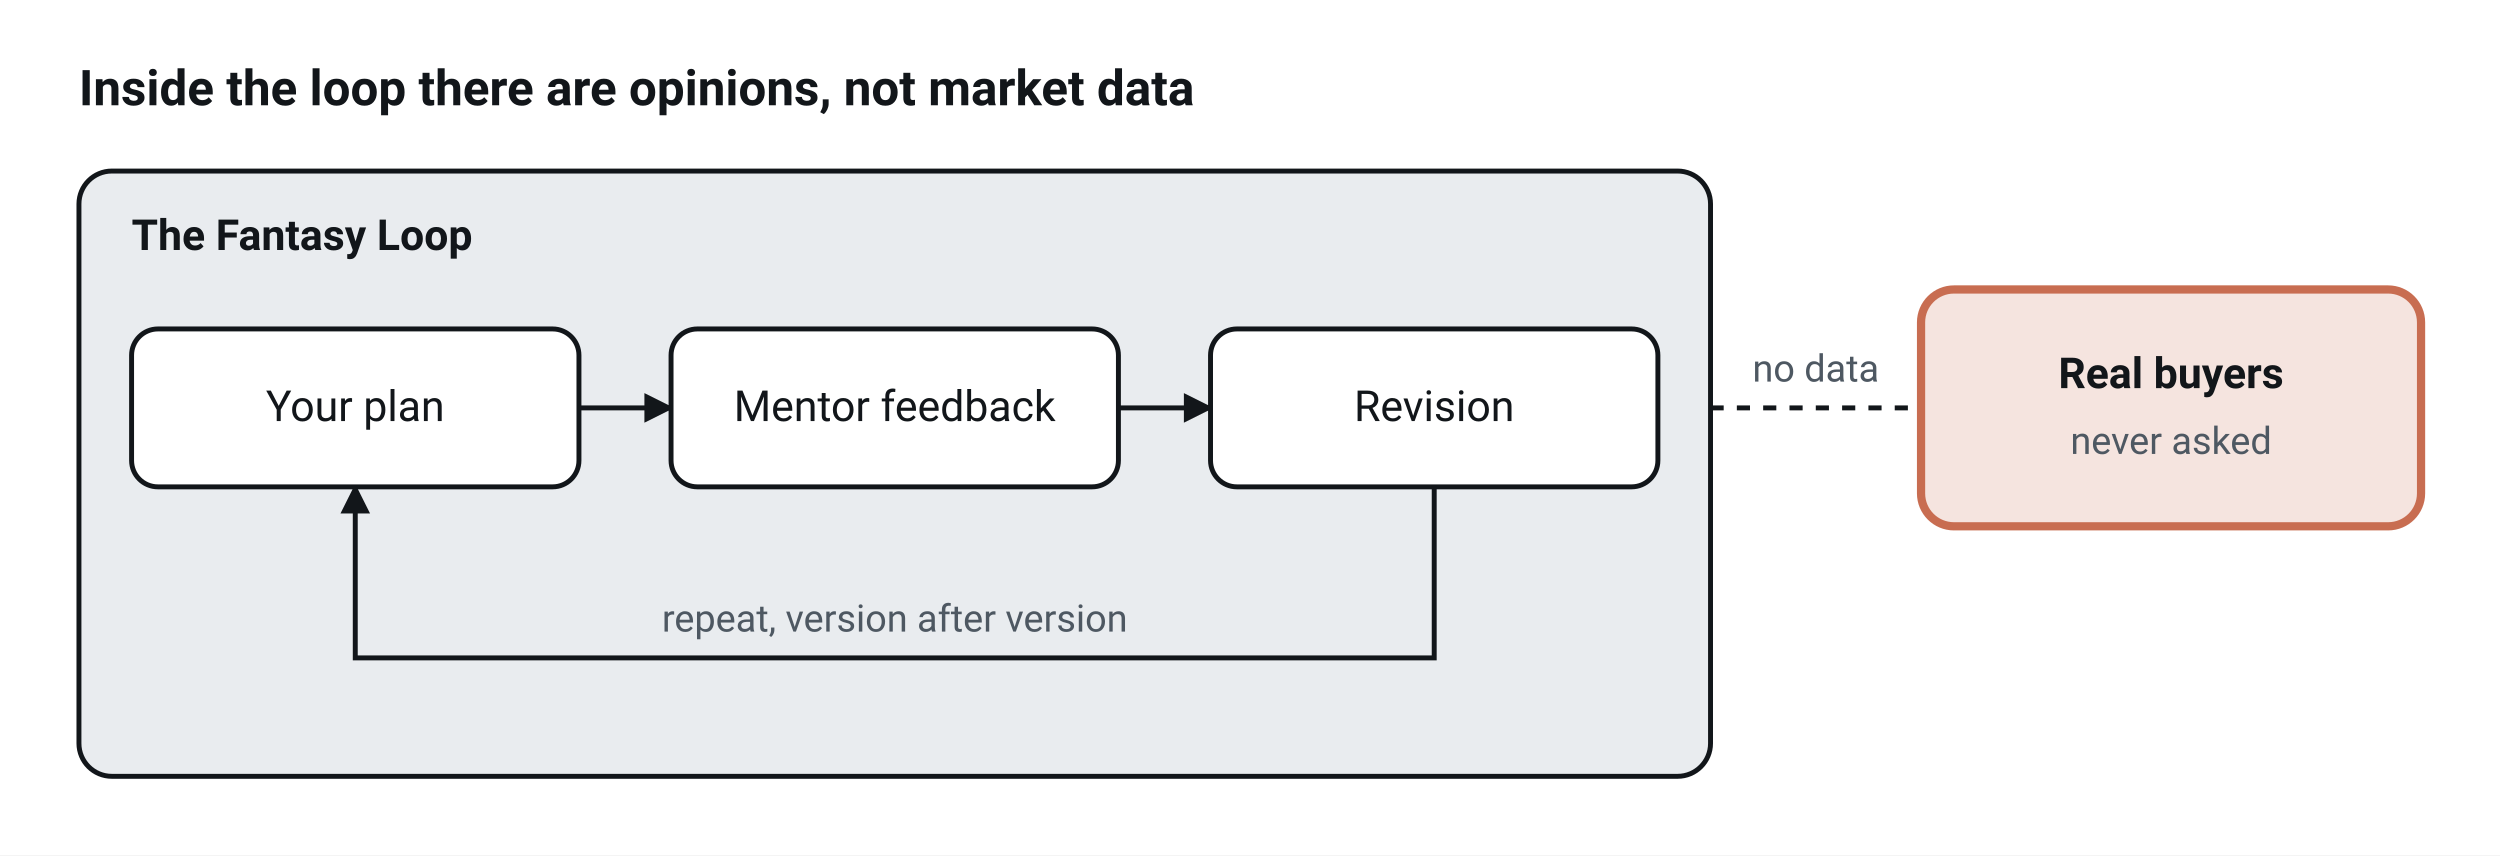
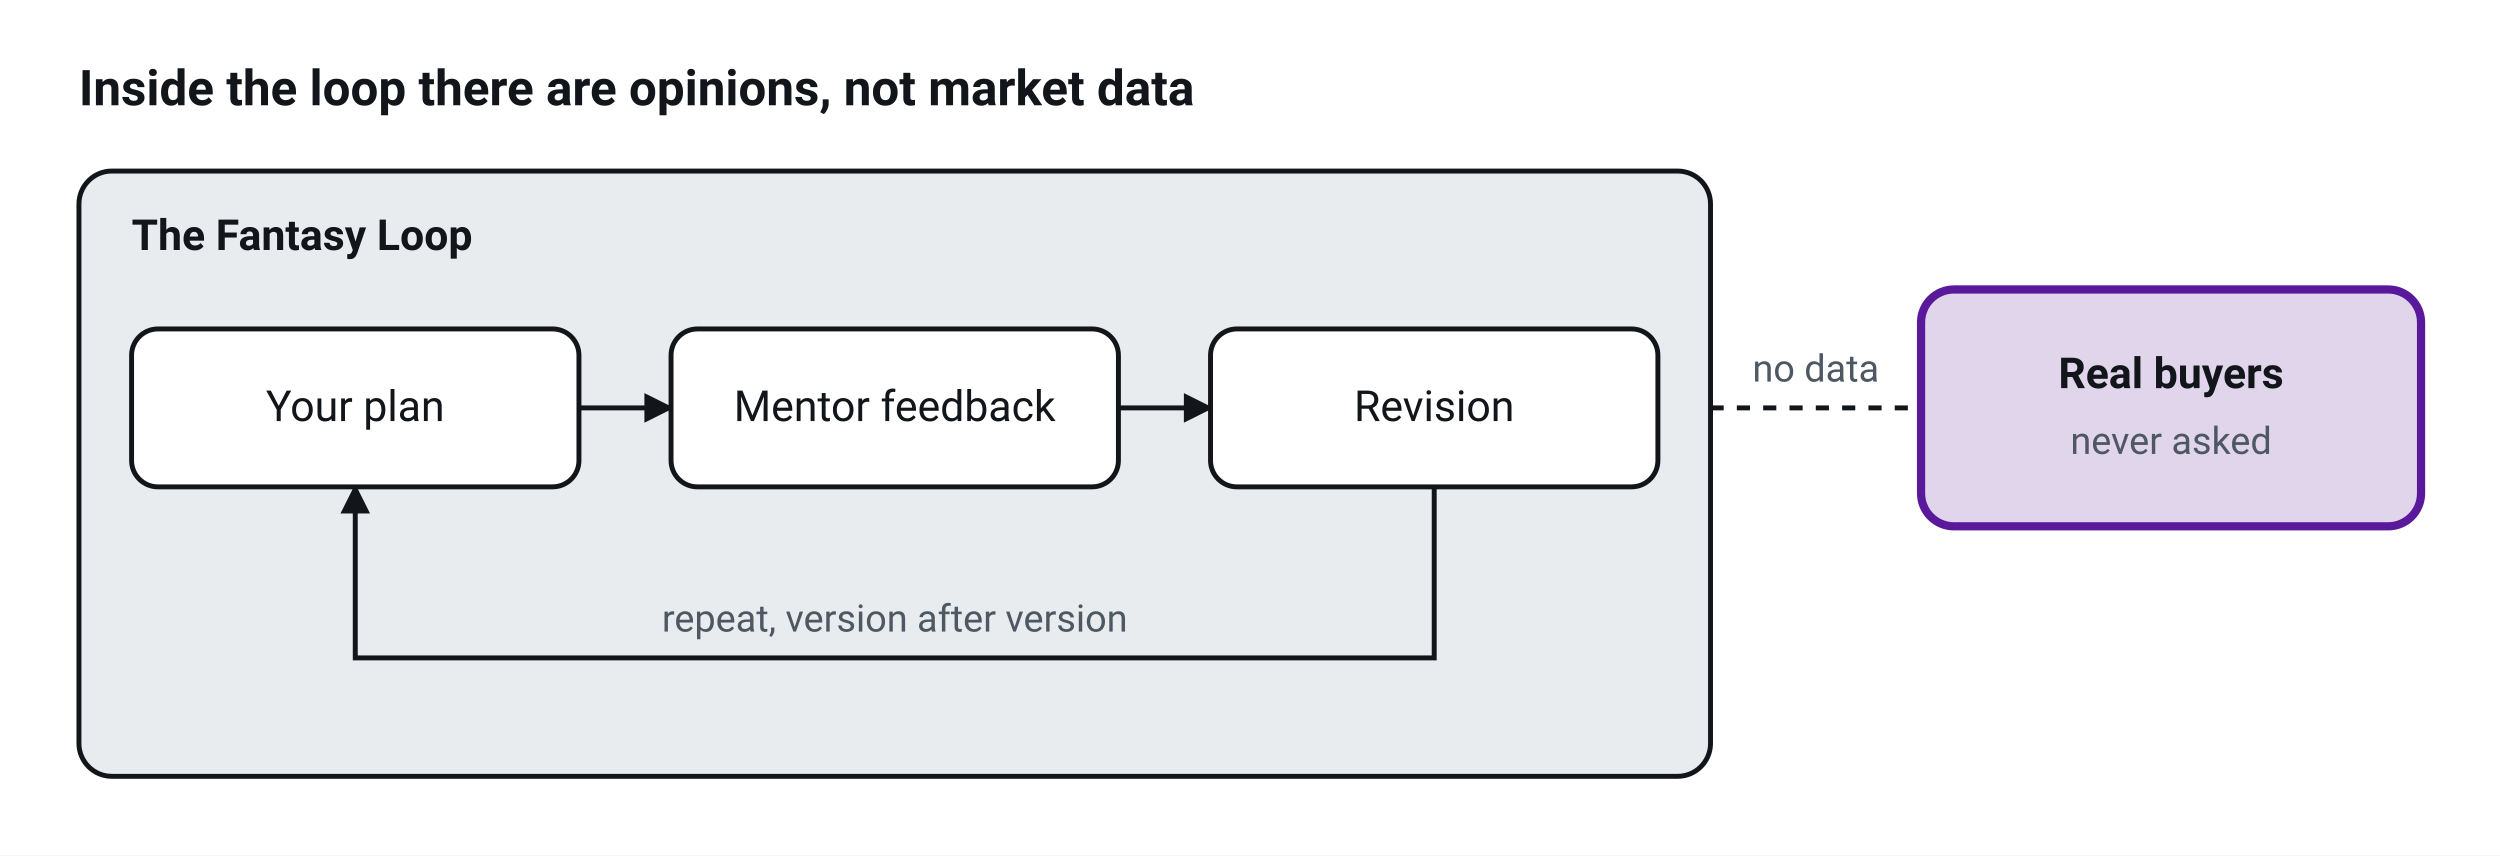
<svg xmlns="http://www.w3.org/2000/svg" viewBox="0 0 760 260" role="img" aria-label="Inside the loop there are opinions, not market data" font-size="13" font-family="-apple-system,BlinkMacSystemFont,'Segoe UI',Roboto,Arial,sans-serif">
  <rect width="760" height="260" fill="#FFFFFF" />
  <defs>
    <marker id="a1" viewBox="0 0 10 10" refX="9" refY="5" markerWidth="6" markerHeight="6" orient="auto-start-reverse">
      <path d="M0 0L10 5L0 10z" fill="#12161A" />
    </marker>
  </defs>
  <text x="24" y="32" font-size="15" font-weight="700" fill="#12161A">Inside the loop there are opinions, not market data</text>
  <rect x="24" y="52" width="496" height="184" rx="10" fill="#E9ECEF" stroke="#12161A" stroke-width="1.5" />
  <text x="40" y="76" font-weight="700" fill="#12161A">The Fantasy Loop</text>
  <g fill="none" stroke="#12161A" stroke-width="1.5">
    <path d="M176.0 124H204.0" marker-end="url(#a1)" />
    <path d="M340.0 124H368.0" marker-end="url(#a1)" />
    <path d="M436 148.0V200H108V148.0" marker-end="url(#a1)" />
  </g>
  <rect x="40.0" y="100.0" width="136" height="48" rx="8" fill="#FFFFFF" stroke="#12161A" stroke-width="1.5" />
  <text x="108" y="128" text-anchor="middle" fill="#12161A">Your plan</text>
  <rect x="204.0" y="100.0" width="136" height="48" rx="8" fill="#FFFFFF" stroke="#12161A" stroke-width="1.5" />
  <text x="272" y="128" text-anchor="middle" fill="#12161A">Mentor feedback</text>
  <rect x="368.0" y="100.0" width="136" height="48" rx="8" fill="#FFFFFF" stroke="#12161A" stroke-width="1.5" />
  <text x="436" y="128" text-anchor="middle" fill="#12161A">Revision</text>
  <text x="272" y="192" text-anchor="middle" font-size="11.5" fill="#4E5862">repeat, version after version</text>
-   <rect x="584" y="88" width="152" height="72" rx="10" fill="#C86D51" fill-opacity="0.18" stroke="#C86D51" stroke-width="2.5" />
+   <rect x="584" y="88" width="152" height="72" rx="10" fill="#5A189A" fill-opacity="0.18" stroke="#5A189A" stroke-width="2.5" />
  <text x="660" y="118" text-anchor="middle" font-weight="700" fill="#12161A">Real buyers</text>
  <text x="660" y="138" text-anchor="middle" font-size="11.5" fill="#4E5862">never asked</text>
  <line x1="520" y1="124" x2="584" y2="124" stroke="#12161A" stroke-width="1.5" stroke-dasharray="4 4" />
  <text x="552" y="116" text-anchor="middle" font-size="11.5" fill="#4E5862">no data</text>
</svg>
